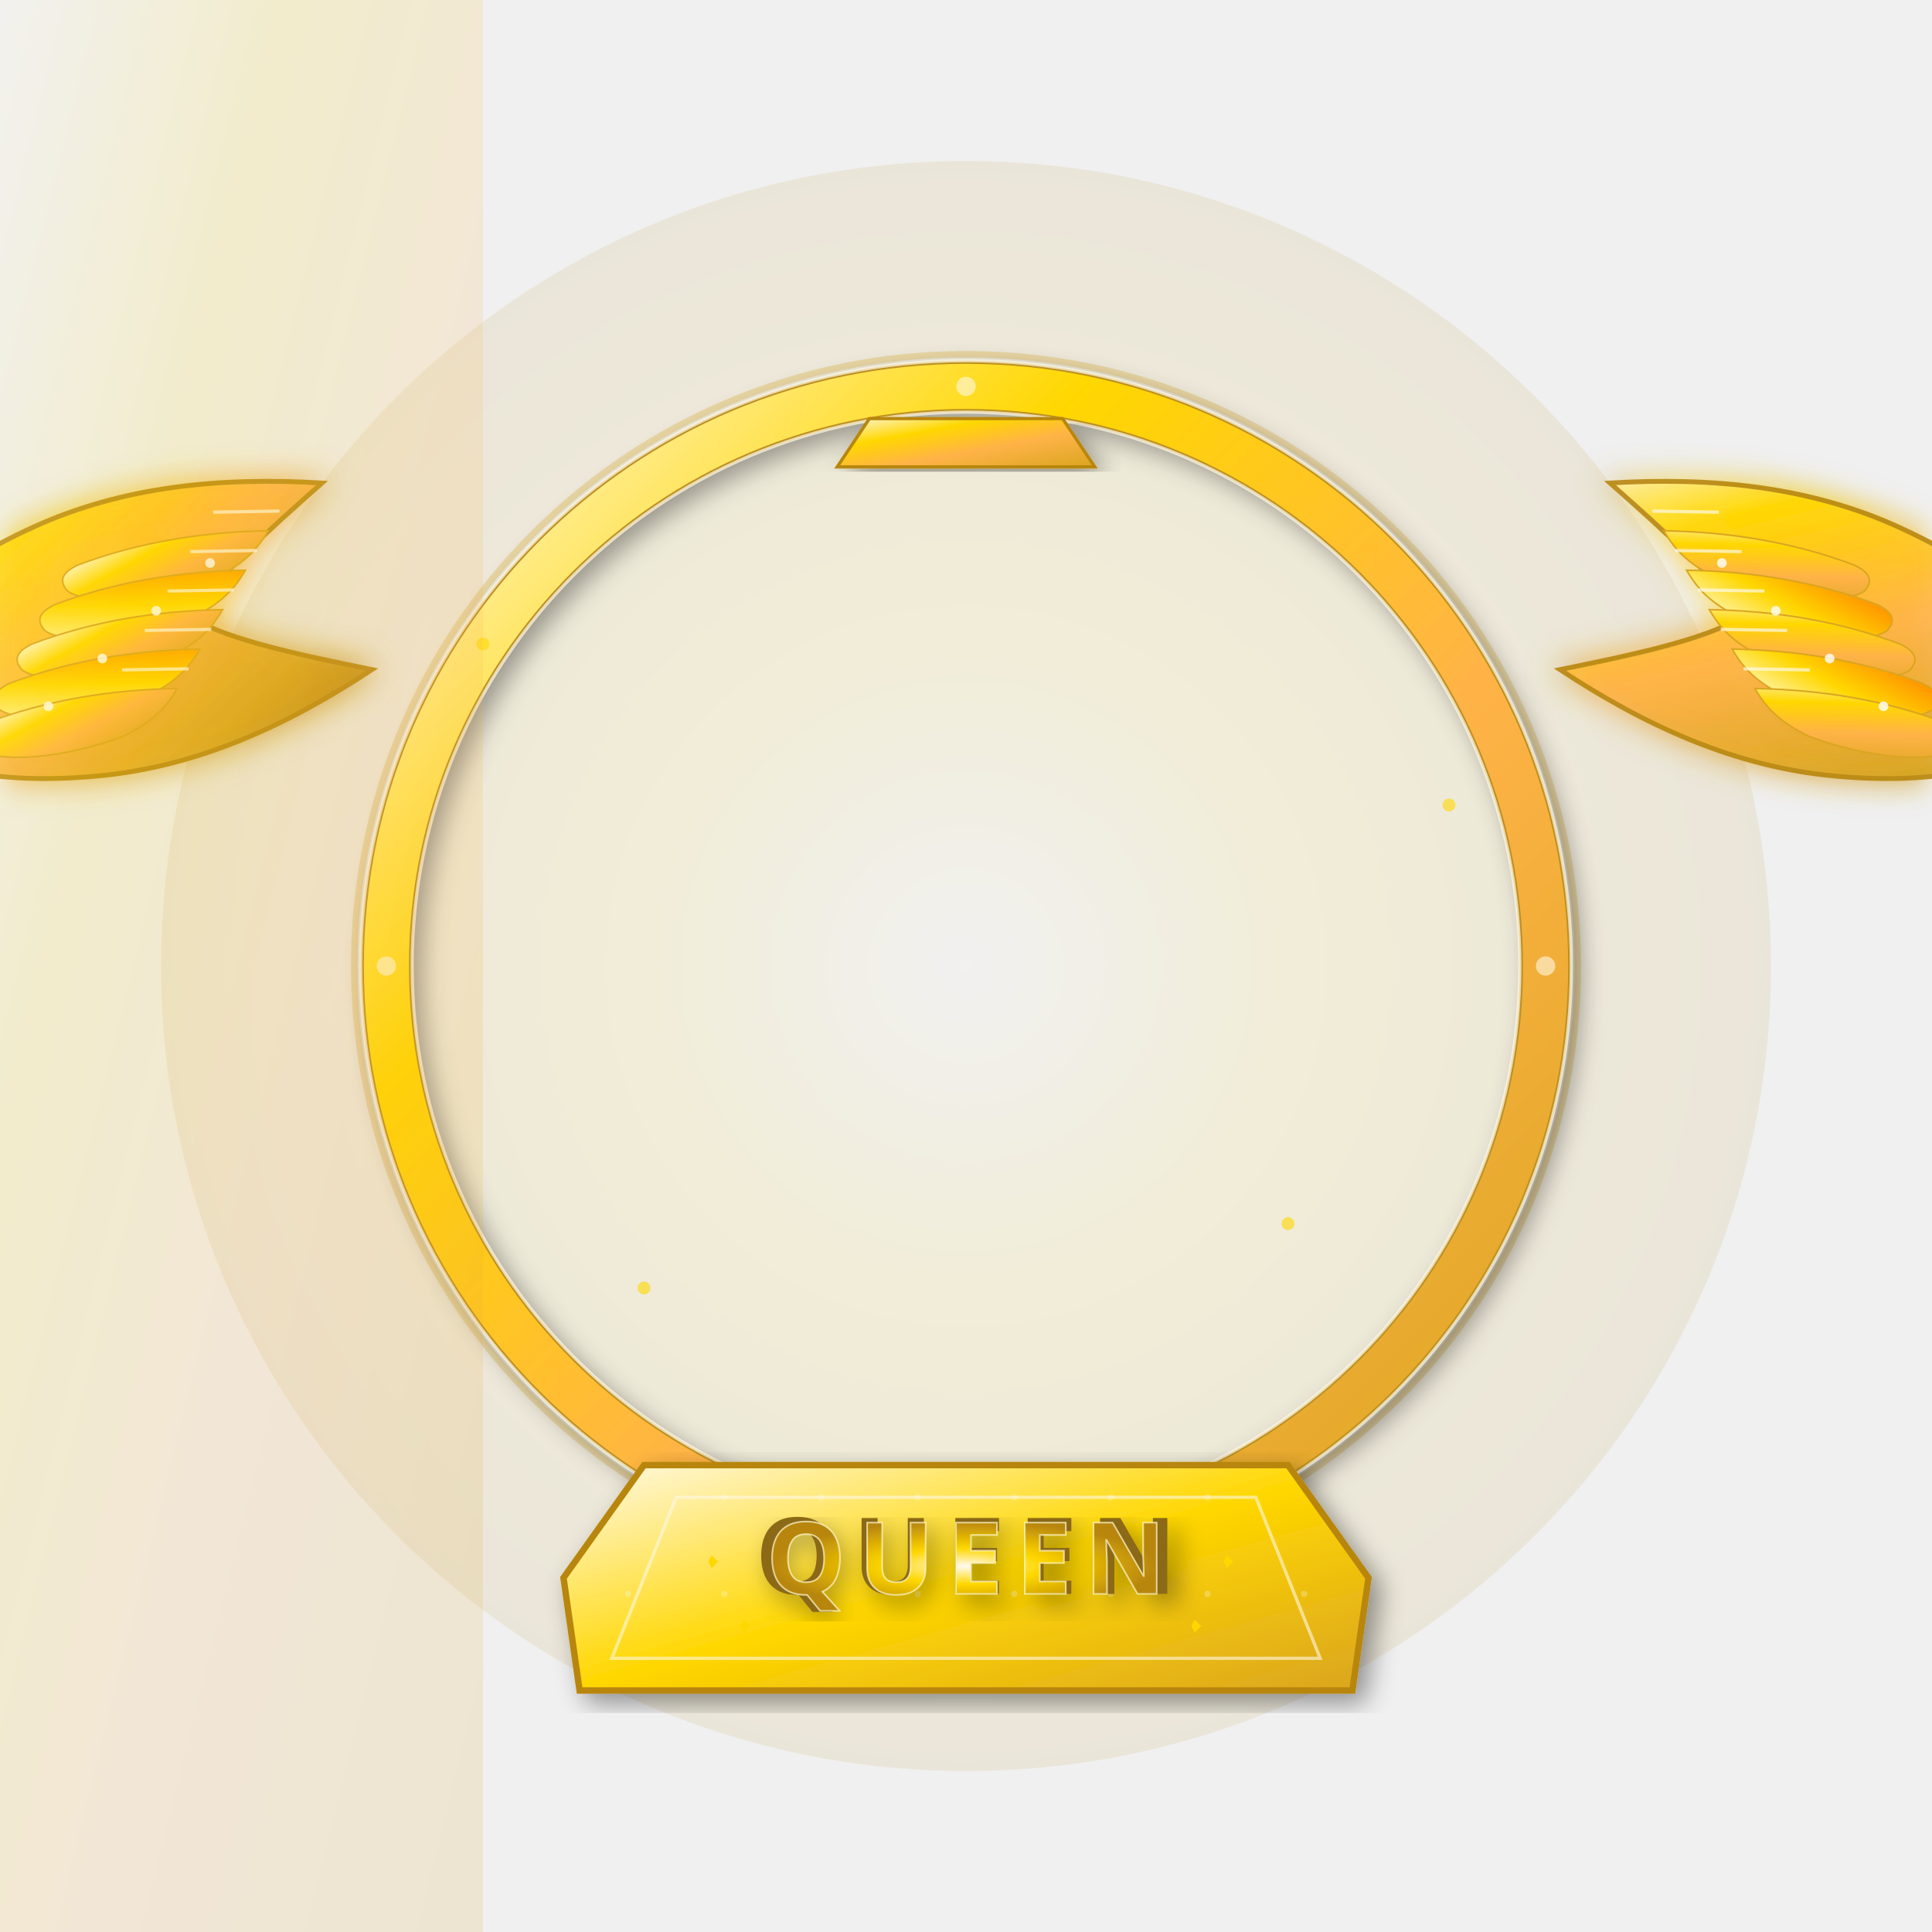
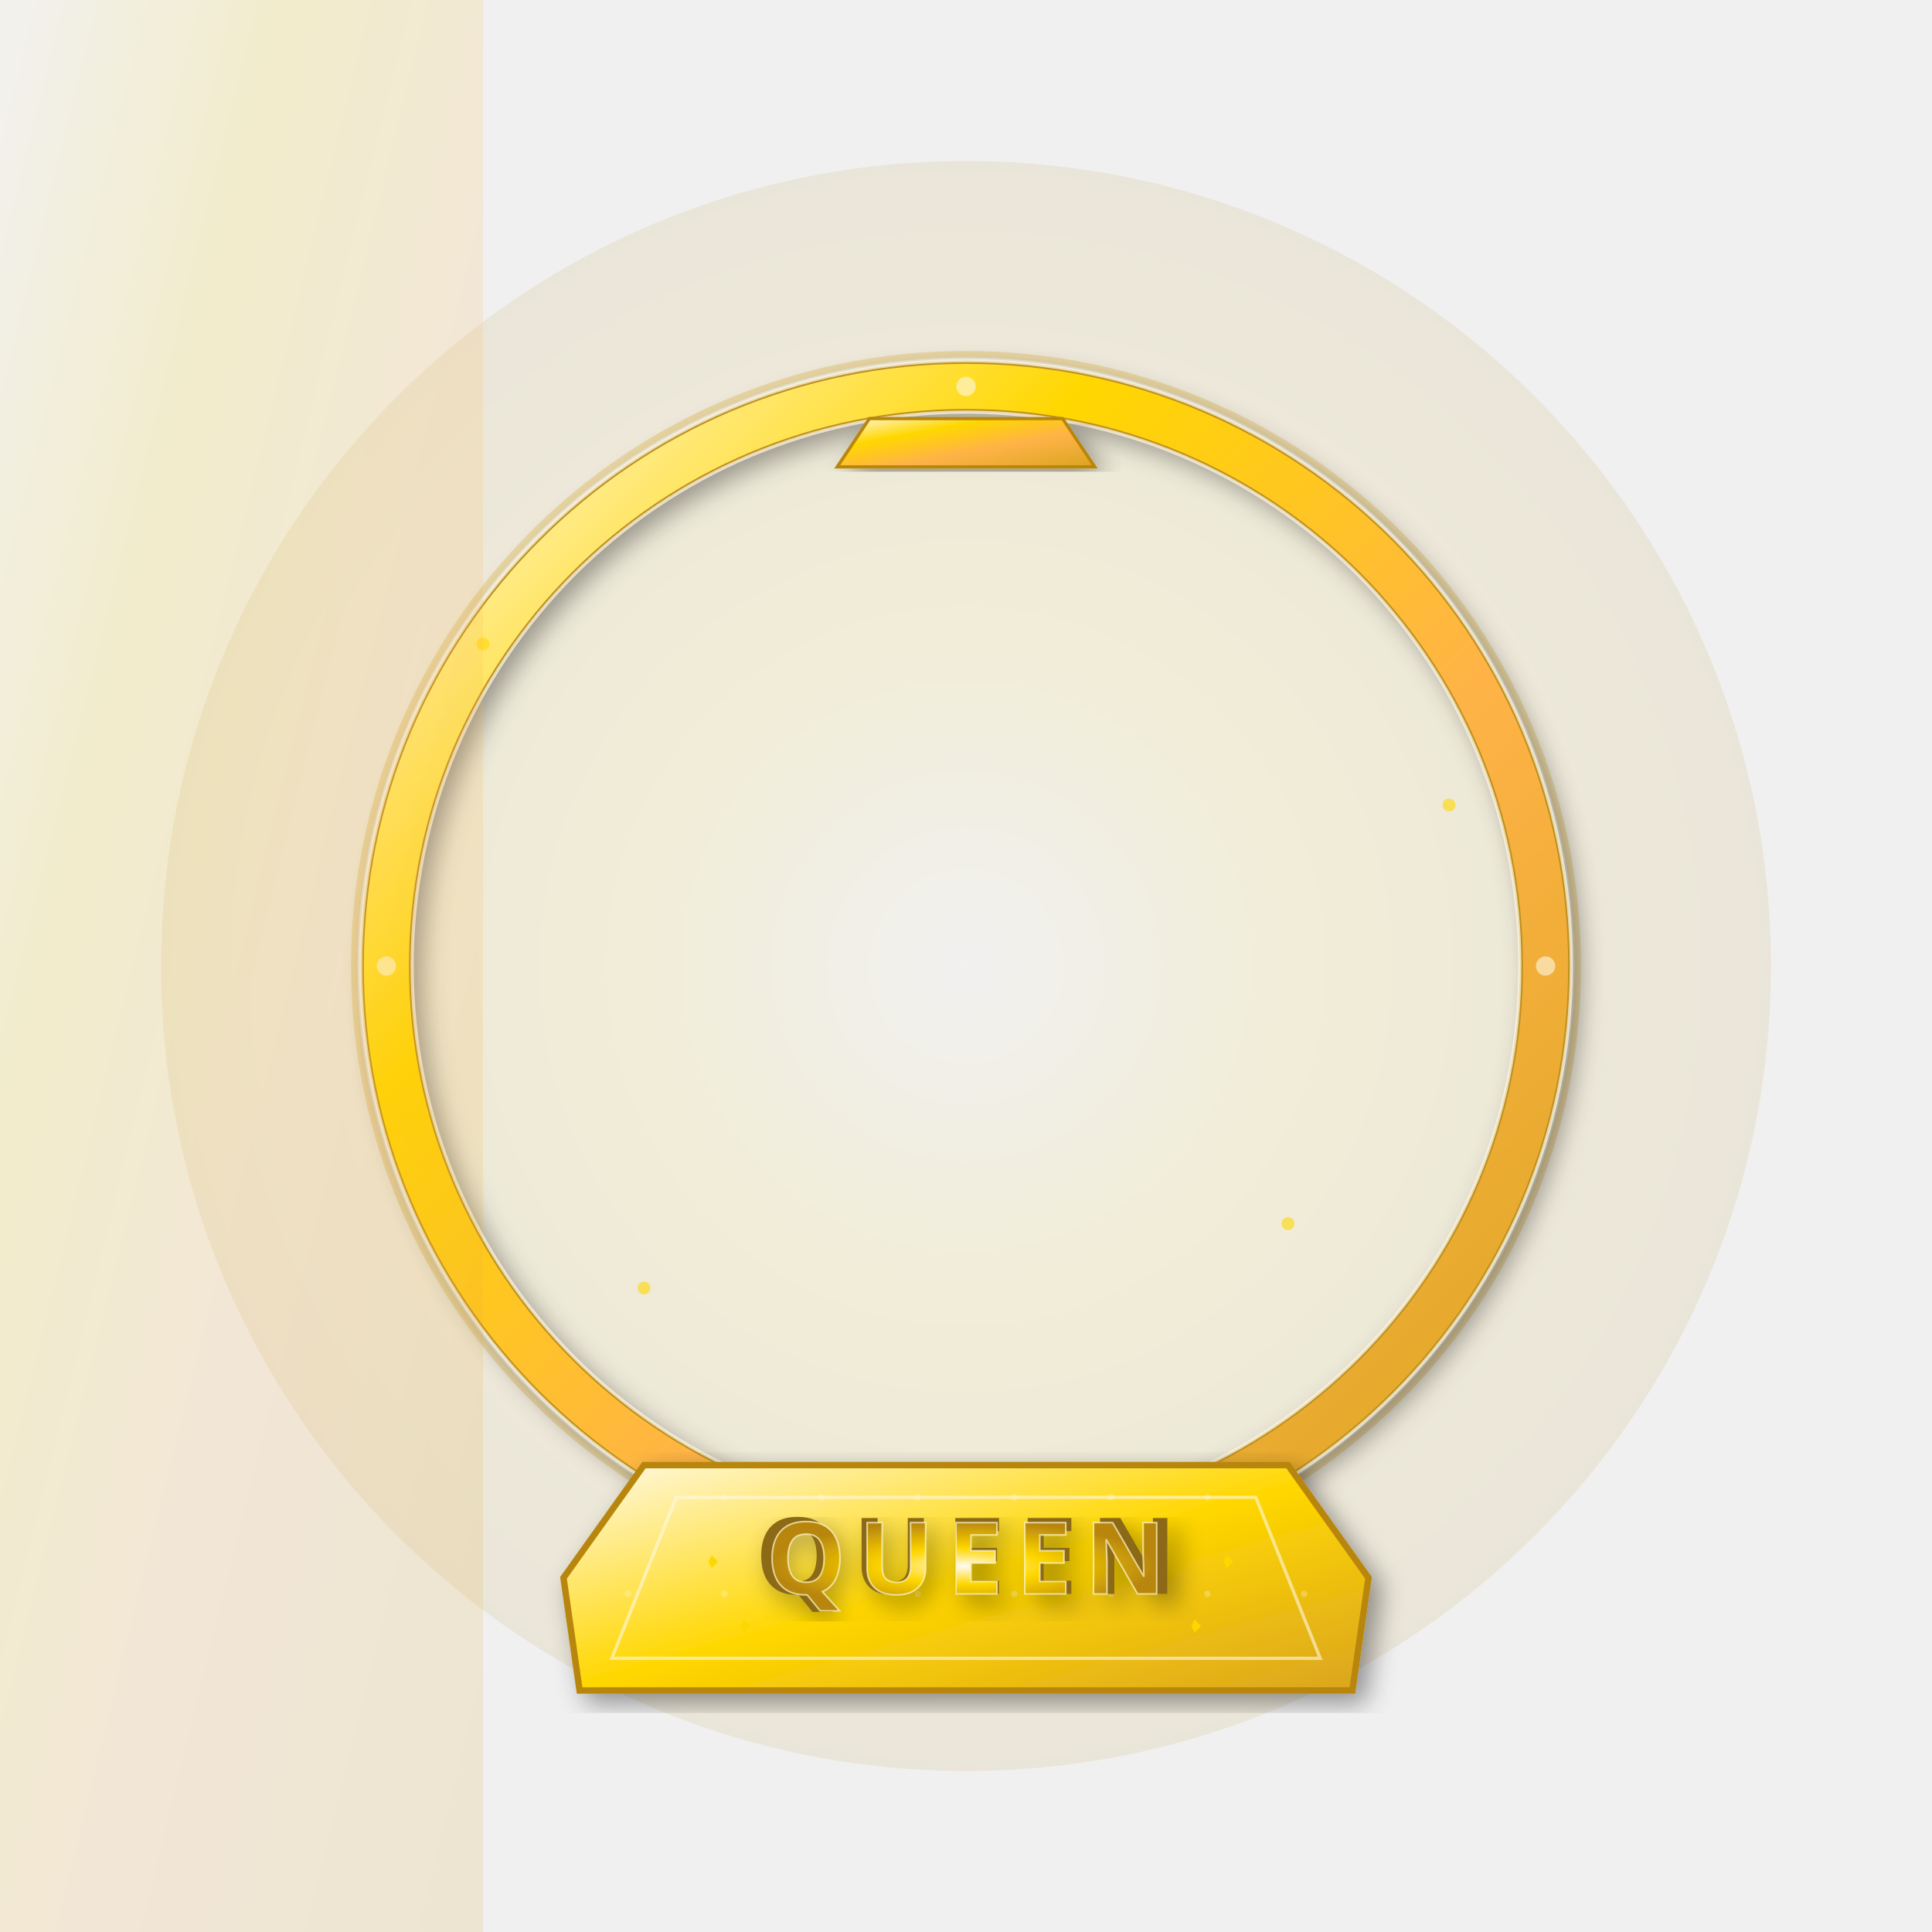
<svg xmlns="http://www.w3.org/2000/svg" width="600" height="600" viewBox="0 0 600 600" fill="none">
  <defs>
    <linearGradient id="goldWingGrad1" x1="0" y1="0" x2="1" y2="1">
      <stop offset="0%" stop-color="#fff9e6" />
      <stop offset="30%" stop-color="#ffd700" />
      <stop offset="60%" stop-color="#ffb347" />
      <stop offset="100%" stop-color="#daa520" />
    </linearGradient>
    <linearGradient id="goldWingGrad2" x1="0" y1="1" x2="1" y2="0">
      <stop offset="0%" stop-color="#fffacd" />
      <stop offset="50%" stop-color="#ffd700" />
      <stop offset="100%" stop-color="#ff8c00" />
    </linearGradient>
    <radialGradient id="goldRadialWing" cx="50%" cy="50%" r="50%">
      <stop offset="0%" stop-color="#fffaf0" />
      <stop offset="40%" stop-color="#ffd700" />
      <stop offset="100%" stop-color="#b8860b" />
    </radialGradient>
    <linearGradient id="ringGoldGrad" x1="0" y1="0" x2="1" y2="1">
      <stop offset="0%" stop-color="#fffacd" />
      <stop offset="50%" stop-color="#ffd700" />
      <stop offset="100%" stop-color="#daa520" />
    </linearGradient>
    <linearGradient id="gemGrad" x1="0" y1="0" x2="0" y2="1">
      <stop offset="0%" stop-color="#ff6b6b" />
      <stop offset="50%" stop-color="#dc143c" />
      <stop offset="100%" stop-color="#8b0000" />
    </linearGradient>
    <linearGradient id="bannerGoldGrad" x1="0" y1="0" x2="1" y2="1">
      <stop offset="0%" stop-color="#fff9e6" />
      <stop offset="50%" stop-color="#ffd700" />
      <stop offset="100%" stop-color="#daa520" />
    </linearGradient>
    <filter id="goldGlow">
      <feGaussianBlur stdDeviation="5" result="coloredBlur" />
      <feMerge>
        <feMergeNode in="coloredBlur" />
        <feMergeNode in="SourceGraphic" />
      </feMerge>
    </filter>
    <filter id="dropShadow">
      <feDropShadow dx="3" dy="3" stdDeviation="4" flood-opacity="0.4" />
    </filter>
    <filter id="innerGlow">
      <feFlood flood-color="#ffd700" flood-opacity="0.5" />
      <feComposite in2="SourceAlpha" operator="out" />
      <feGaussianBlur stdDeviation="3" />
      <feComposite operator="atop" in2="SourceGraphic" />
    </filter>
    <pattern id="sparkle" x="0" y="0" width="30" height="30" patternUnits="userSpaceOnUse">
      <circle cx="15" cy="15" r="1" fill="#ffffff" opacity="0.8">
        <animate attributeName="r" values="1;3;1" dur="2s" repeatCount="indefinite" />
      </circle>
    </pattern>
    <linearGradient id="featherGrad" x1="0" y1="0" x2="1" y2="1">
      <stop offset="0%" stop-color="#fffaf0" />
      <stop offset="20%" stop-color="#ffd700" />
      <stop offset="50%" stop-color="#ffb347" />
      <stop offset="80%" stop-color="#daa520" />
      <stop offset="100%" stop-color="#b8860b" />
    </linearGradient>
  </defs>
  <ellipse cx="300" cy="300" rx="250" ry="250" fill="url(#goldRadialWing)" opacity="0.1" />
  <circle cx="300" cy="300" r="190" fill="none" stroke="#daa520" stroke-width="2" opacity="0.3" />
  <circle cx="300" cy="300" r="180" fill="none" stroke="#b8860b" stroke-width="16" filter="url(#dropShadow)" opacity="0.9" />
  <circle cx="300" cy="300" r="180" fill="none" stroke="url(#goldWingGrad1)" stroke-width="14" />
  <circle cx="300" cy="300" r="172" fill="none" stroke="#fff9e6" stroke-width="1" opacity="0.7" />
  <circle cx="300" cy="300" r="188" fill="none" stroke="#fff9e6" stroke-width="1" opacity="0.7" />
  <g opacity="0.6">
    <circle cx="300" cy="120" r="3" fill="#fff9e6" />
    <circle cx="300" cy="480" r="3" fill="#fff9e6" />
    <circle cx="120" cy="300" r="3" fill="#fff9e6" />
    <circle cx="480" cy="300" r="3" fill="#fff9e6" />
  </g>
  <path d="M270 130 L330 130 L340 145 L260 145 Z" fill="url(#goldWingGrad1)" stroke="#b8860b" stroke-width="1" filter="url(#dropShadow)" />
-   <g transform="translate(100,150)" filter="url(#goldGlow)">
-     <g transform="rotate(-15)">
-       <path d="M 0,0 C -30,-10 -60,-15 -90,-10 C -120,-5 -140,5 -150,20 C -155,28 -155,35 -150,42                       C -140,55 -120,65 -90,70 C -60,75 -30,70 0,60                       C -20,50 -40,40 -50,30 C -40,20 -20,10 0,0 Z" fill="url(#featherGrad)" stroke="#b8860b" stroke-width="1.5" opacity="0.9" />
-       <path d="M -20,10 C -40,5 -60,3 -80,5 C -85,6 -87,8 -85,12 C -80,18 -60,22 -40,20 C -30,18 -25,15 -20,10 Z" fill="url(#goldWingGrad1)" stroke="#daa520" stroke-width="0.5" />
-       <path d="M -30,20 C -50,15 -70,13 -90,15 C -95,16 -97,18 -95,22 C -90,28 -70,32 -50,30 C -40,28 -35,25 -30,20 Z" fill="url(#goldWingGrad2)" stroke="#daa520" stroke-width="0.5" />
-       <path d="M -40,30 C -60,25 -80,23 -100,25 C -105,26 -107,28 -105,32 C -100,38 -80,42 -60,40 C -50,38 -45,35 -40,30 Z" fill="url(#goldWingGrad1)" stroke="#daa520" stroke-width="0.5" />
-       <path d="M -50,40 C -70,35 -90,33 -110,35 C -115,36 -117,38 -115,42 C -110,48 -90,52 -70,50 C -60,48 -55,45 -50,40 Z" fill="url(#goldWingGrad2)" stroke="#daa520" stroke-width="0.5" />
-       <path d="M -60,50 C -80,45 -100,43 -120,45 C -125,46 -127,48 -125,52 C -120,58 -100,62 -80,60 C -70,58 -65,55 -60,50 Z" fill="url(#goldWingGrad1)" stroke="#daa520" stroke-width="0.5" />
-       <g opacity="0.7">
-         <path d="M -15,5 L -35,0" stroke="#fff9e6" stroke-width="1" />
-         <path d="M -25,15 L -45,10" stroke="#fff9e6" stroke-width="1" />
-         <path d="M -35,25 L -55,20" stroke="#fff9e6" stroke-width="1" />
-         <path d="M -45,35 L -65,30" stroke="#fff9e6" stroke-width="1" />
-         <path d="M -55,45 L -75,40" stroke="#fff9e6" stroke-width="1" />
-       </g>
-       <circle cx="-40" cy="15" r="1.5" fill="#ffffff" opacity="0.8" />
-       <circle cx="-60" cy="25" r="1.5" fill="#ffffff" opacity="0.8" />
-       <circle cx="-80" cy="35" r="1.5" fill="#ffffff" opacity="0.8" />
-       <circle cx="-100" cy="45" r="1.5" fill="#ffffff" opacity="0.8" />
-       <animateTransform attributeName="transform" attributeType="XML" type="rotate" values="-15;-5;-15" dur="4s" repeatCount="indefinite" />
-     </g>
-   </g>
-   <g transform="translate(500,150)" filter="url(#goldGlow)">
-     <g transform="rotate(15)">
-       <path d="M 0,0 C 30,-10 60,-15 90,-10 C 120,-5 140,5 150,20 C 155,28 155,35 150,42                       C 140,55 120,65 90,70 C 60,75 30,70 0,60                       C 20,50 40,40 50,30 C 40,20 20,10 0,0 Z" fill="url(#featherGrad)" stroke="#b8860b" stroke-width="1.5" opacity="0.9" />
-       <path d="M 20,10 C 40,5 60,3 80,5 C 85,6 87,8 85,12 C 80,18 60,22 40,20 C 30,18 25,15 20,10 Z" fill="url(#goldWingGrad1)" stroke="#daa520" stroke-width="0.5" />
-       <path d="M 30,20 C 50,15 70,13 90,15 C 95,16 97,18 95,22 C 90,28 70,32 50,30 C 40,28 35,25 30,20 Z" fill="url(#goldWingGrad2)" stroke="#daa520" stroke-width="0.5" />
-       <path d="M 40,30 C 60,25 80,23 100,25 C 105,26 107,28 105,32 C 100,38 80,42 60,40 C 50,38 45,35 40,30 Z" fill="url(#goldWingGrad1)" stroke="#daa520" stroke-width="0.5" />
-       <path d="M 50,40 C 70,35 90,33 110,35 C 115,36 117,38 115,42 C 110,48 90,52 70,50 C 60,48 55,45 50,40 Z" fill="url(#goldWingGrad2)" stroke="#daa520" stroke-width="0.5" />
-       <path d="M 60,50 C 80,45 100,43 120,45 C 125,46 127,48 125,52 C 120,58 100,62 80,60 C 70,58 65,55 60,50 Z" fill="url(#goldWingGrad1)" stroke="#daa520" stroke-width="0.5" />
-       <g opacity="0.7">
-         <path d="M 15,5 L 35,0" stroke="#fff9e6" stroke-width="1" />
-         <path d="M 25,15 L 45,10" stroke="#fff9e6" stroke-width="1" />
-         <path d="M 35,25 L 55,20" stroke="#fff9e6" stroke-width="1" />
-         <path d="M 45,35 L 65,30" stroke="#fff9e6" stroke-width="1" />
-         <path d="M 55,45 L 75,40" stroke="#fff9e6" stroke-width="1" />
-       </g>
-       <circle cx="40" cy="15" r="1.5" fill="#ffffff" opacity="0.8" />
-       <circle cx="60" cy="25" r="1.5" fill="#ffffff" opacity="0.8" />
-       <circle cx="80" cy="35" r="1.5" fill="#ffffff" opacity="0.8" />
-       <circle cx="100" cy="45" r="1.5" fill="#ffffff" opacity="0.8" />
-       <animateTransform attributeName="transform" attributeType="XML" type="rotate" values="15;5;15" dur="4s" repeatCount="indefinite" />
-     </g>
-   </g>
  <g filter="url(#dropShadow)">
    <path d="M200,455 L400,455 L425,490 L420,525 L180,525 L175,490 Z" fill="url(#bannerGoldGrad)" stroke="#b8860b" stroke-width="2" />
    <path d="M205,460 L395,460 L415,520 L185,520 Z" fill="url(#sparkle)" opacity="0.3" />
    <path d="M210,465 L390,465 L410,515 L190,515 Z" fill="none" stroke="#fff9e6" stroke-width="1" opacity="0.6" />
    <text x="300" y="495" text-anchor="middle" fill="#8b6914" font-size="33" font-family="Arial Black" font-weight="bold" letter-spacing="4" filter="url(#dropShadow)">QUEEN</text>
    <text x="300" y="495" text-anchor="middle" fill="url(#goldRadialWing)" font-size="31" font-family="Arial Black" font-weight="bold" letter-spacing="4">QUEEN</text>
    <text x="300" y="495" text-anchor="middle" fill="none" stroke="#fffacd" stroke-width="0.5" font-size="31" font-family="Arial Black" font-weight="bold" letter-spacing="4" opacity="0.7">QUEEN</text>
    <g fill="#ffd700">
      <path d="M 220,485 L221,487 L223,485 L221,483 Z" />
      <path d="M 380,485 L381,487 L383,485 L381,483 Z" />
      <path d="M 230,505 L231,507 L233,505 L231,503 Z" />
      <path d="M 370,505 L371,507 L373,505 L371,503 Z" />
    </g>
  </g>
  <g opacity="0.6">
    <circle cx="150" cy="200" r="2" fill="#ffd700">
      <animate attributeName="cy" values="200;150;200" dur="3s" repeatCount="indefinite" />
      <animate attributeName="opacity" values="0;1;0" dur="3s" repeatCount="indefinite" />
    </circle>
    <circle cx="450" cy="250" r="2" fill="#ffd700">
      <animate attributeName="cy" values="250;200;250" dur="3.5s" repeatCount="indefinite" />
      <animate attributeName="opacity" values="0;1;0" dur="3.5s" repeatCount="indefinite" />
    </circle>
    <circle cx="200" cy="400" r="2" fill="#ffd700">
      <animate attributeName="cy" values="400;350;400" dur="4s" repeatCount="indefinite" />
      <animate attributeName="opacity" values="0;1;0" dur="4s" repeatCount="indefinite" />
    </circle>
    <circle cx="400" cy="380" r="2" fill="#ffd700">
      <animate attributeName="cy" values="380;330;380" dur="3.2s" repeatCount="indefinite" />
      <animate attributeName="opacity" values="0;1;0" dur="3.2s" repeatCount="indefinite" />
    </circle>
  </g>
  <rect x="0" y="0" width="150" height="600" fill="url(#goldWingGrad1)" opacity="0.15">
    <animateTransform attributeName="transform" type="translate" from="-150 0" to="750 0" dur="4s" repeatCount="indefinite" />
  </rect>
</svg>
